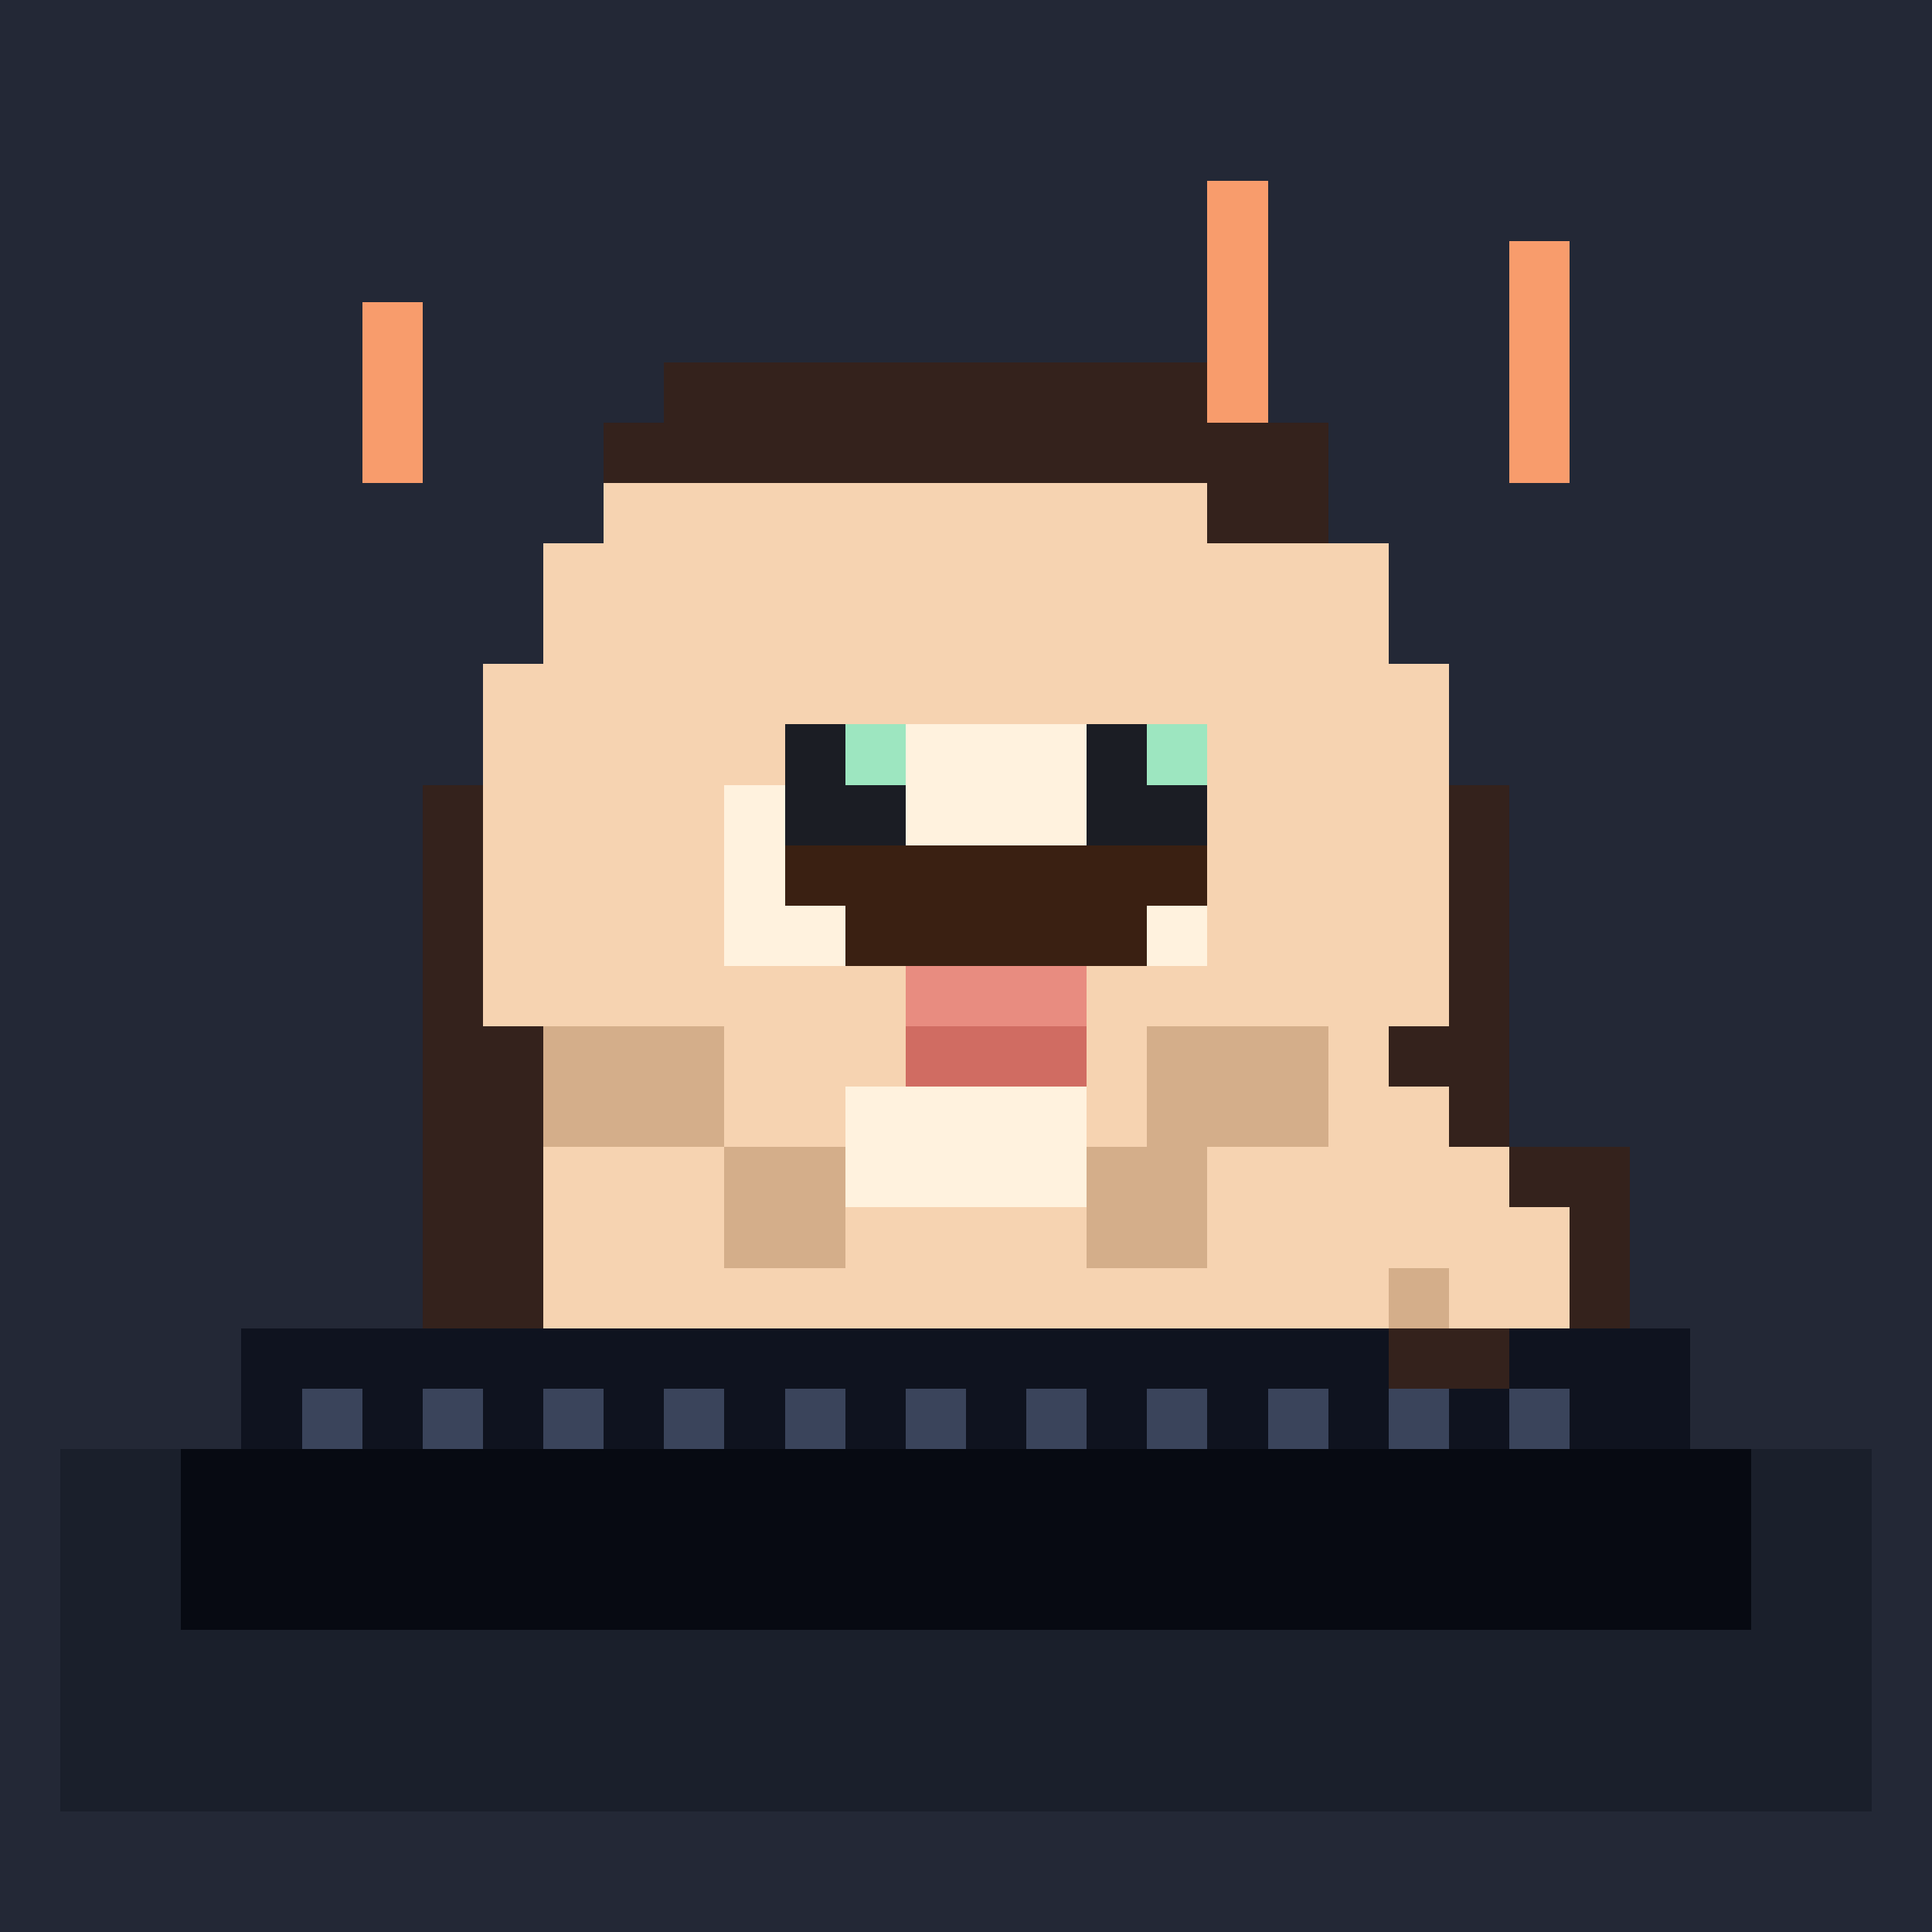
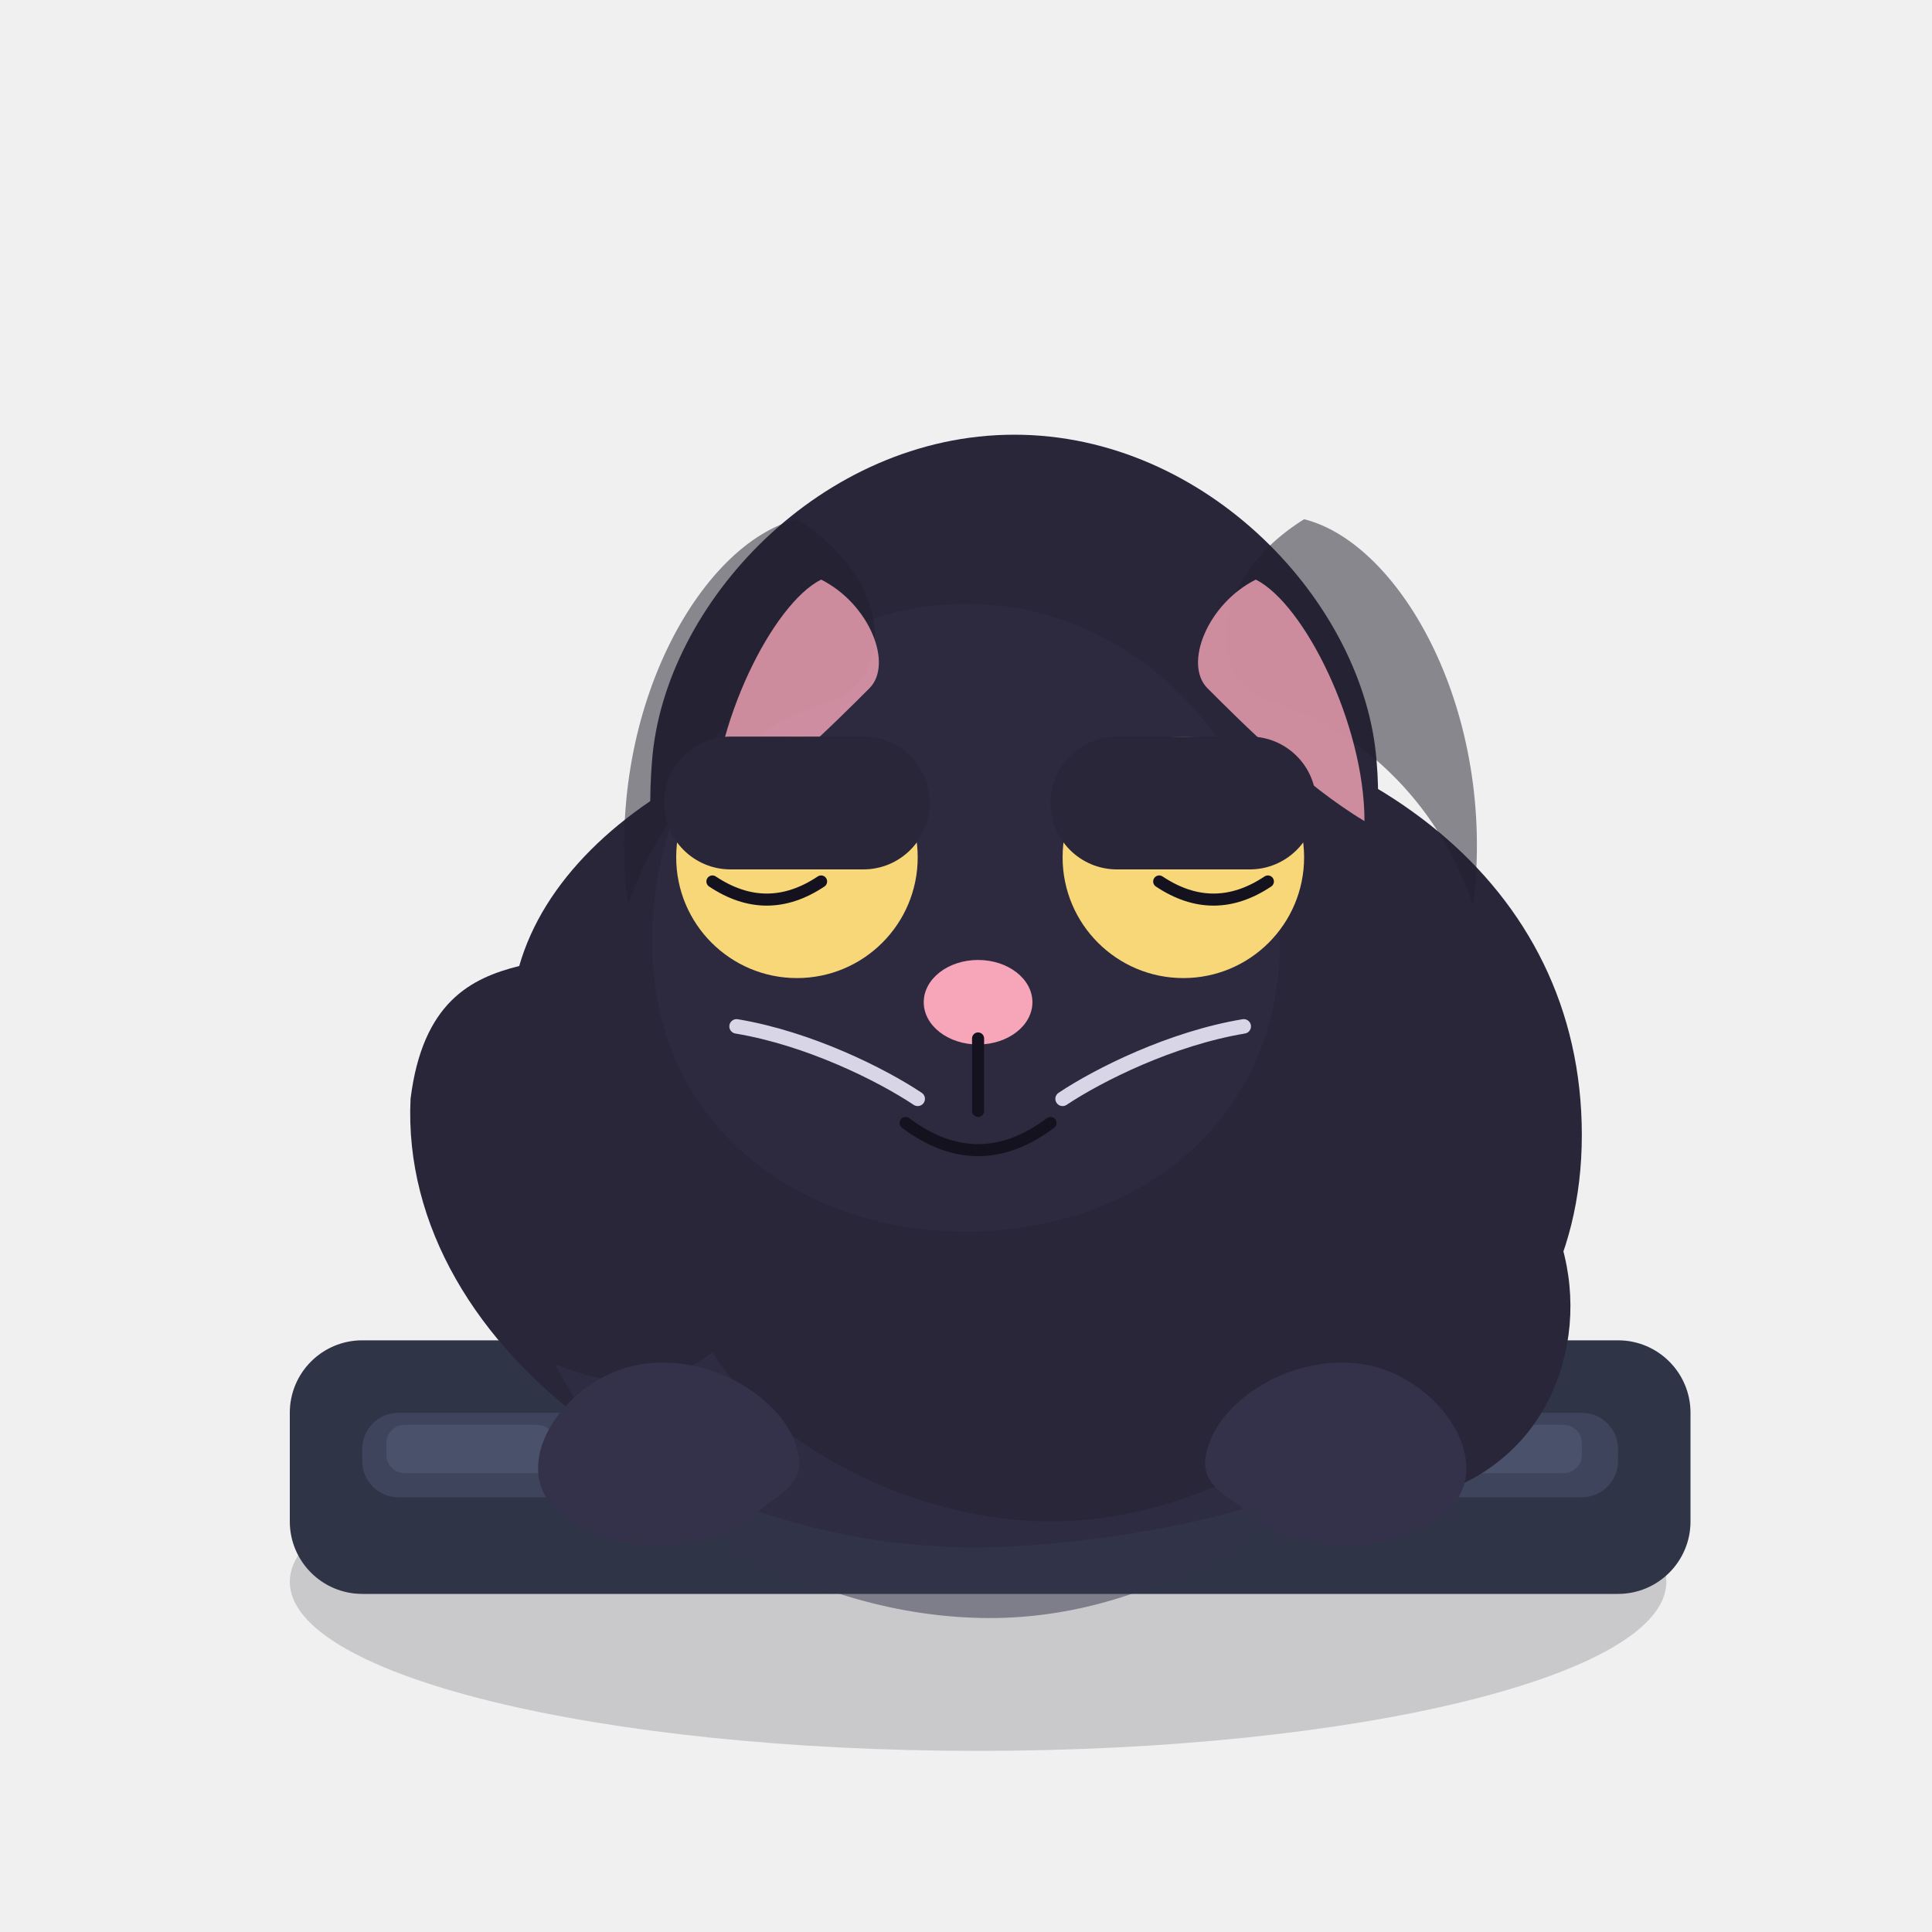
- <svg xmlns="http://www.w3.org/2000/svg" viewBox="0 0 32 32" shape-rendering="crispEdges">
-   <rect width="32" height="32" fill="#232836" />
-   <rect x="1" y="24" width="30" height="6" fill="#1a1f2b" />
-   <rect x="4" y="22" width="24" height="2" fill="#0f131f" />
-   <rect x="3" y="24" width="26" height="3" fill="#070a12" />
-   <g fill="#3a445b">
-     <rect x="5" y="23" width="1" height="1" />
-     <rect x="7" y="23" width="1" height="1" />
-     <rect x="9" y="23" width="1" height="1" />
-     <rect x="11" y="23" width="1" height="1" />
-     <rect x="13" y="23" width="1" height="1" />
-     <rect x="15" y="23" width="1" height="1" />
-     <rect x="17" y="23" width="1" height="1" />
-     <rect x="19" y="23" width="1" height="1" />
-     <rect x="21" y="23" width="1" height="1" />
-     <rect x="23" y="23" width="1" height="1" />
-     <rect x="25" y="23" width="1" height="1" />
+ <svg xmlns="http://www.w3.org/2000/svg" width="320" height="320" viewBox="0 0 320 320" fill="none" role="img" aria-labelledby="title desc">
+   <style>
+     .shadow { fill: rgba(26, 22, 38, 0.18); }
+     .keyboard-base { fill: #2f3547; }
+     .keyboard-top { fill: #3d445b; }
+     .keyboard-keys rect { fill: #4a516a; }
+     .fur-dark { fill: #1f1d2c; }
+     .fur-medium { fill: #29263a; }
+     .fur-light { fill: #34324a; }
+     .inner-ear { fill: #f6a6b8; opacity: 0.8; }
+     .eye-sclera { fill: #f8d779; }
+     .eye-shine { fill: #ffffff; opacity: 0.9; }
+     .nose { fill: #f6a6b8; }
+     .whisker { stroke: #d8d6e6; stroke-width: 2.4; stroke-linecap: round; }
+     .line { fill: none; stroke: #15121f; stroke-width: 2; stroke-linecap: round; stroke-linejoin: round; }
+     .tail { transform-box: fill-box; transform-origin: 20% 70%; animation: tail-sway 3.8s ease-in-out infinite; }
+     .head { transform-box: fill-box; transform-origin: 50% 80%; animation: head-nod 5s ease-in-out infinite; }
+     .blink { transform-box: fill-box; transform-origin: 50% 0%; animation: blink 8s ease-in-out infinite; }
+     .purr { transform-box: fill-box; transform-origin: 50% 50%; animation: purr 3s ease-in-out infinite; }
+     @keyframes tail-sway {
+       0%, 100% { transform: rotate(4deg); }
+       50% { transform: rotate(-6deg); }
+     }
+     @keyframes head-nod {
+       0%, 100% { transform: rotate(-2deg); }
+       50% { transform: rotate(2deg); }
+     }
+     @keyframes blink {
+       0%, 80%, 82%, 100% { transform: scaleY(0); }
+       81% { transform: scaleY(1); }
+     }
+     @keyframes purr {
+       0%, 100% { transform: translateY(0); }
+       50% { transform: translateY(-3px); }
+     }
+     @media (prefers-reduced-motion: reduce) {
+       .tail, .head, .blink, .purr { animation-duration: 0.01ms !important; animation-iteration-count: 1 !important; }
+     }
+   </style>
+   <ellipse class="shadow" cx="162" cy="262" rx="114" ry="28" />
+   <g class="keyboard">
+     <rect class="keyboard-base" x="48" y="222" width="232" height="42" rx="12" />
+     <rect class="keyboard-top" x="60" y="234" width="208" height="14" rx="6" />
+     <g class="keyboard-keys">
+       <rect x="64" y="236" width="28" height="8" rx="3" />
+       <rect x="98" y="236" width="28" height="8" rx="3" />
+       <rect x="132" y="236" width="28" height="8" rx="3" />
+       <rect x="166" y="236" width="28" height="8" rx="3" />
+       <rect x="200" y="236" width="28" height="8" rx="3" />
+       <rect x="234" y="236" width="28" height="8" rx="3" />
+     </g>
  </g>
-   <g fill="#34221c">
-     <rect x="7" y="13" width="18" height="9" />
-     <rect x="8" y="11" width="16" height="4" />
-     <rect x="9" y="9" width="14" height="3" />
-     <rect x="10" y="7" width="12" height="3" />
-     <rect x="11" y="6" width="10" height="2" />
-     <rect x="9" y="19" width="14" height="3" />
-     <rect x="23" y="17" width="2" height="6" />
-     <rect x="24" y="19" width="3" height="3" />
-   </g>
-   <g fill="#f6d3b1">
-     <rect x="10" y="8" width="10" height="1" />
-     <rect x="9" y="9" width="14" height="4" />
-     <rect x="8" y="11" width="16" height="6" />
-     <rect x="9" y="15" width="14" height="6" />
-     <rect x="10" y="18" width="12" height="4" />
-     <rect x="12" y="20" width="8" height="2" />
-     <rect x="13" y="21" width="6" height="1" />
-     <rect x="22" y="18" width="2" height="4" />
-     <rect x="23" y="19" width="2" height="3" />
-     <rect x="24" y="20" width="2" height="2" />
-   </g>
-   <g fill="#d4ae8a">
-     <rect x="9" y="17" width="3" height="2" />
-     <rect x="19" y="17" width="3" height="2" />
-     <rect x="12" y="19" width="2" height="2" />
-     <rect x="18" y="19" width="2" height="2" />
-     <rect x="23" y="21" width="1" height="1" />
-   </g>
-   <g fill="#fff2de">
-     <rect x="12" y="13" width="8" height="3" />
-     <rect x="13" y="12" width="6" height="1" />
-     <rect x="14" y="18" width="4" height="2" />
-   </g>
-   <rect x="13" y="12" width="2" height="2" fill="#1b1d24" />
-   <rect x="18" y="12" width="2" height="2" fill="#1b1d24" />
-   <rect x="14" y="12" width="1" height="1" fill="#9de6c0" />
-   <rect x="19" y="12" width="1" height="1" fill="#9de6c0" />
-   <rect x="13" y="14" width="7" height="1" fill="#3a2012" />
-   <rect x="14" y="15" width="5" height="1" fill="#3a2012" />
-   <rect x="15" y="16" width="3" height="1" fill="#e88c80" />
-   <rect x="15" y="17" width="3" height="1" fill="#d06c62" />
-   <g fill="#f6d3b1">
-     <rect x="9" y="21" width="3" height="1" />
-     <rect x="20" y="21" width="3" height="1" />
-   </g>
-   <g fill="#f89c6c">
-     <rect x="6" y="5" width="1" height="3">
-       <animate attributeName="y" values="5;4;5" dur="2.5s" repeatCount="indefinite" />
-     </rect>
-     <rect x="25" y="4" width="1" height="4">
-       <animate attributeName="y" values="4;3;4" dur="2.1s" repeatCount="indefinite" />
-     </rect>
-     <rect x="20" y="3" width="1" height="4">
-       <animate attributeName="y" values="3;2;3" dur="2.8s" repeatCount="indefinite" />
-     </rect>
+   <g class="cat">
+     <path class="tail fur-medium" d="M246 188c16 12 18 34 8 48-10 14-32 18-42 4-6-8-2-20 8-24s12-14 8-22c-4-8 6-10 18-6z" />
+     <g class="body">
+       <path class="fur-medium" d="M86 160c8-28 50-48 94-44 46 4 82 30 82 72s-38 64-92 68c-54 4-104-32-102-74 2-16 10-20 18-22z" />
+       <path class="fur-light" d="M118 224c10 16 34 28 56 28 22 0 44-12 54-26-6 22-34 42-64 42-30 0-60-18-72-42 10 4 18 4 26-2z" opacity="0.5" />
+     </g>
+     <g class="paws purr">
+       <path class="fur-light" d="M126 250c-8 8-26 8-34 0-8-8 2-22 14-24s24 6 26 14c2 6-4 8-6 10z" />
+       <path class="fur-light" d="M206 250c8 8 26 8 34 0 8-8-2-22-14-24s-24 6-26 14c-2 6 4 8 6 10z" />
+     </g>
+     <g class="head head--rest head">
+       <path class="fur-medium" d="M108 126c2-26 28-54 60-54s58 28 60 54c2 22-8 48-22 58-12 10-24 14-38 14s-26-4-36-12c-18-12-26-36-24-60z" />
+       <path class="fur-light" d="M160 100c-28 0-52 24-52 56 0 30 24 48 52 48s52-18 52-48c0-32-24-56-52-56z" opacity="0.35" />
+       <path class="fur-dark" d="M132 86c-16 4-32 32-28 64 6-18 20-30 34-34 10-4 10-20-6-30z" opacity="0.5" />
+       <path class="fur-dark" d="M216 86c16 4 32 32 28 64-6-18-20-30-34-34-10-4-10-20 6-30z" opacity="0.5" />
+       <path class="inner-ear" d="M136 96c-8 4-18 24-18 40 10-6 20-16 26-22 4-4 0-14-8-18z" />
+       <path class="inner-ear" d="M208 96c8 4 18 24 18 40-10-6-20-16-26-22-4-4 0-14 8-18z" />
+       <g class="face">
+         <g class="eye" transform="translate(132 142)">
+           <circle class="eye-sclera" cx="0" cy="0" r="20" />
+           <ellipse class="eye-shine" cx="-4" cy="-8" rx="6" ry="4" />
+           <rect class="fur-medium blink" x="-22" y="-20" width="44" height="22" rx="11" />
+           <path class="line" d="M-14 4c6 4 12 4 18 0" />
+         </g>
+         <g class="eye" transform="translate(196 142)">
+           <circle class="eye-sclera" cx="0" cy="0" r="20" />
+           <ellipse class="eye-shine" cx="4" cy="-8" rx="6" ry="4" />
+           <rect class="fur-medium blink" x="-22" y="-20" width="44" height="22" rx="11" />
+           <path class="line" d="M-4 4c6 4 12 4 18 0" />
+         </g>
+         <ellipse class="nose" cx="162" cy="166" rx="9" ry="7" />
+         <path class="line" d="M162 172v12" />
+         <path class="line" d="M150 186c8 6 16 6 24 0" />
+         <path class="whisker" d="M122 170c12 2 24 8 30 12" />
+         <path class="whisker" d="M206 170c-12 2-24 8-30 12" />
+       </g>
+     </g>
  </g>
</svg>
